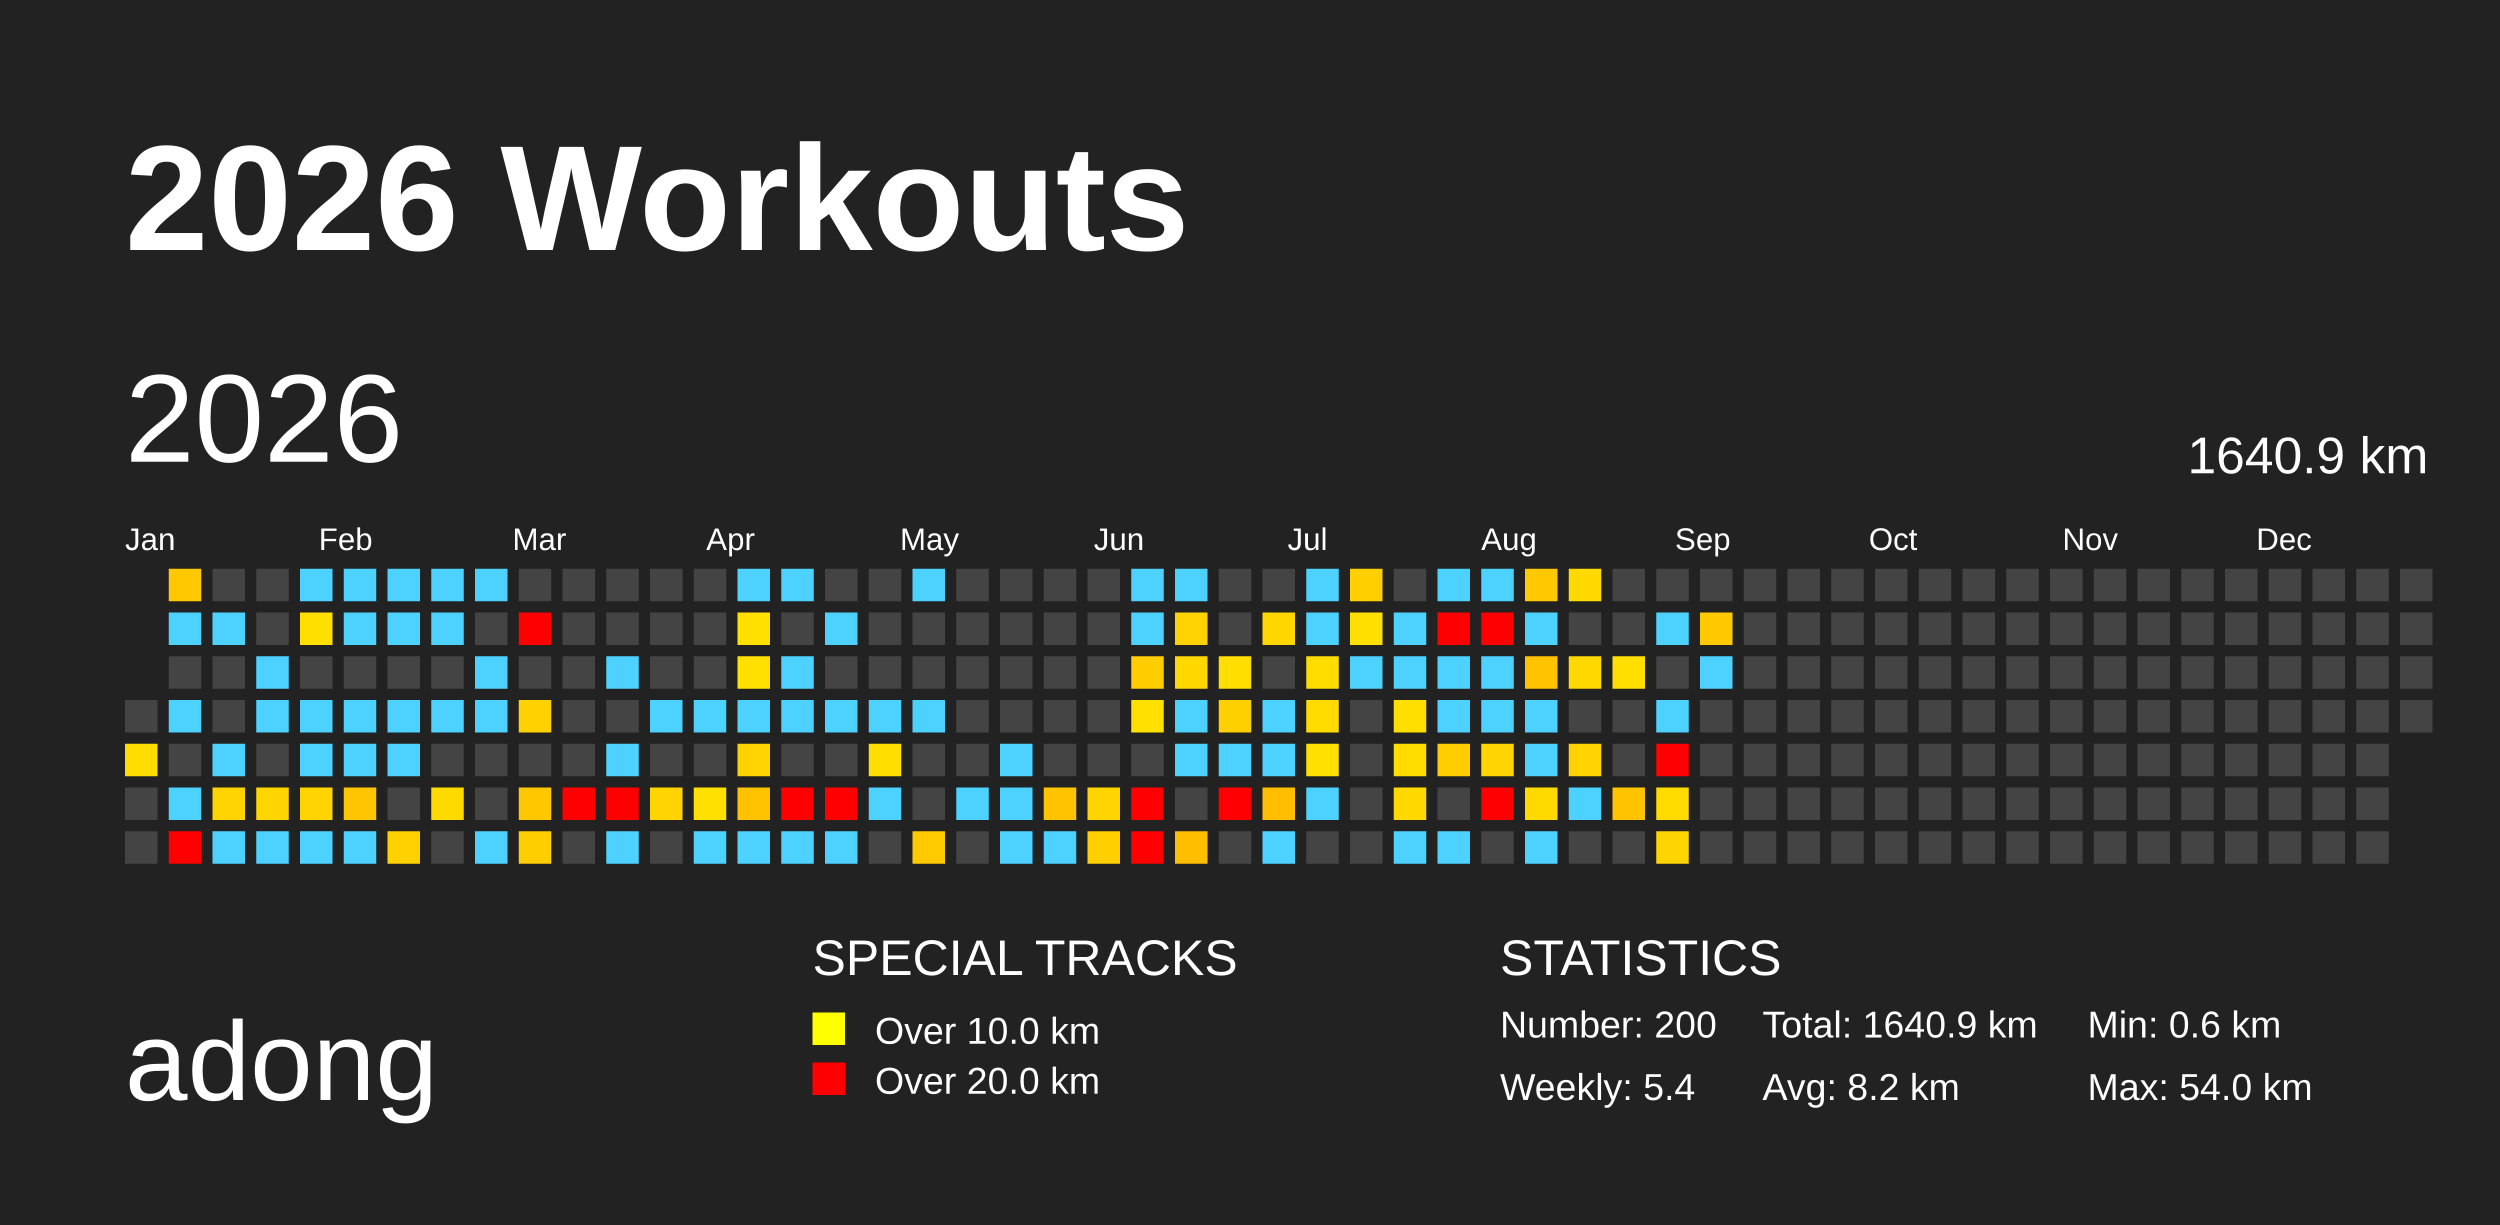
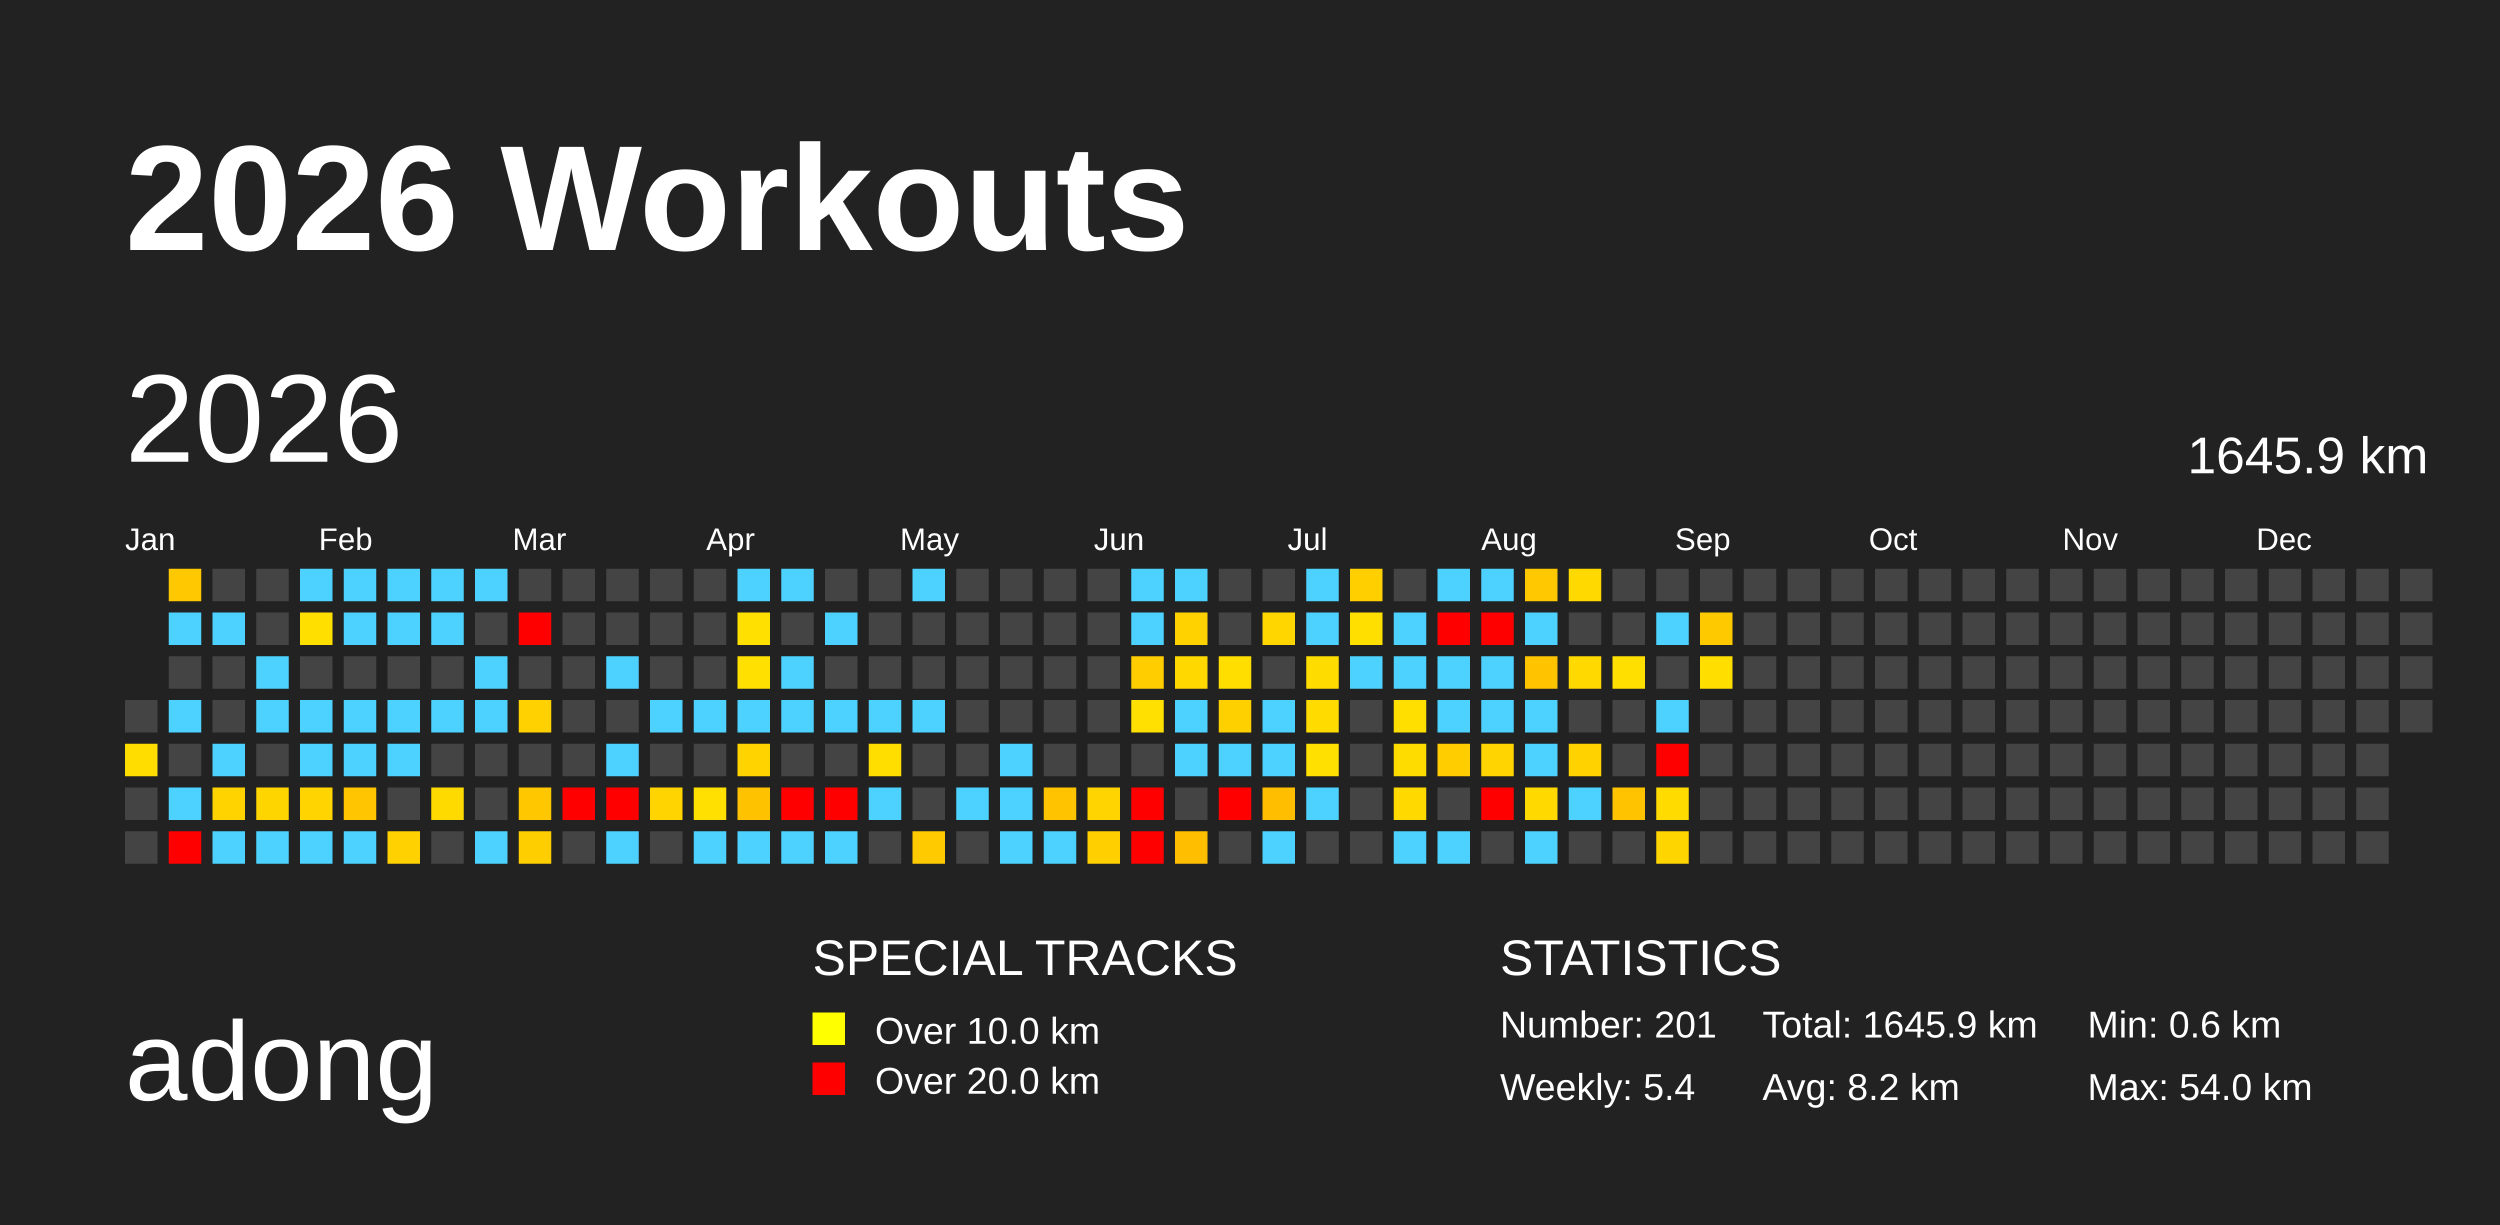
<svg xmlns="http://www.w3.org/2000/svg" baseProfile="full" height="98mm" version="1.1" viewBox="0,0,200,98" width="200mm">
  <defs>
    <pattern height="2" id="indoor-stripe" patternUnits="userSpaceOnUse" width="2">
      <line stroke="white" stroke-opacity="0.45" stroke-width="0.5" x1="0" x2="2" y1="2" y2="0" />
    </pattern>
  </defs>
  <rect fill="#222222" height="98" width="200" x="0" y="0" />
  <text fill="#FFFFFF" style="font-size:12px; font-family:Arial; font-weight:bold;" x="10" y="20">2026 Workouts</text>
  <text fill="#FFFFFF" style="font-size:9px; font-family:Arial" x="10" y="88">adong</text>
  <text fill="#FFFFFF" style="font-size:4px; font-family:Arial" x="65" y="78">SPECIAL TRACKS</text>
  <rect fill="yellow" height="2.6" width="2.6" x="65" y="81" />
  <text fill="#FFFFFF" style="font-size:3px; font-family:Arial" x="70" y="83.5">Over 10.0 km</text>
  <rect fill="red" height="2.6" width="2.6" x="65" y="85" />
  <text fill="#FFFFFF" style="font-size:3px; font-family:Arial" x="70" y="87.5">Over 20.0 km</text>
  <text fill="#FFFFFF" style="font-size:4px; font-family:Arial" x="120" y="78">STATISTICS</text>
-   <text fill="#FFFFFF" style="font-size:3px; font-family:Arial" x="120" y="83">Number: 200</text>
+   <text fill="#FFFFFF" style="font-size:3px; font-family:Arial" x="120" y="83">Number: 201</text>
  <text fill="#FFFFFF" style="font-size:3px; font-family:Arial" x="120" y="88">Weekly: 5.4</text>
-   <text fill="#FFFFFF" style="font-size:3px; font-family:Arial" x="141" y="83">Total: 1640.9 km</text>
+   <text fill="#FFFFFF" style="font-size:3px; font-family:Arial" x="141" y="83">Total: 1645.9 km</text>
  <text fill="#FFFFFF" style="font-size:3px; font-family:Arial" x="141" y="88">Avg: 8.2 km</text>
  <text fill="#FFFFFF" style="font-size:3px; font-family:Arial" x="167" y="83">Min: 0.6 km</text>
  <text fill="#FFFFFF" style="font-size:3px; font-family:Arial" x="167" y="88">Max: 54.0 km</text>
  <text dominant-baseline="hanging" fill="#FFFFFF" style="font-size:10.0px; font-family:Arial;" x="10" y="30">2026</text>
-   <text dominant-baseline="hanging" fill="#FFFFFF" style="font-size:4.125px; font-family:Arial;" x="175" y="35">1640.9 km</text>
+   <text dominant-baseline="hanging" fill="#FFFFFF" style="font-size:4.125px; font-family:Arial;" x="175" y="35">1645.9 km</text>
  <text fill="#FFFFFF" style="font-size:2.5px; font-family:Arial" x="10.0" y="44">Jan</text>
  <text fill="#FFFFFF" style="font-size:2.5px; font-family:Arial" x="25.5" y="44">Feb</text>
  <text fill="#FFFFFF" style="font-size:2.5px; font-family:Arial" x="41.0" y="44">Mar</text>
  <text fill="#FFFFFF" style="font-size:2.5px; font-family:Arial" x="56.5" y="44">Apr</text>
  <text fill="#FFFFFF" style="font-size:2.5px; font-family:Arial" x="72.0" y="44">May</text>
  <text fill="#FFFFFF" style="font-size:2.5px; font-family:Arial" x="87.5" y="44">Jun</text>
  <text fill="#FFFFFF" style="font-size:2.5px; font-family:Arial" x="103.0" y="44">Jul</text>
  <text fill="#FFFFFF" style="font-size:2.5px; font-family:Arial" x="118.5" y="44">Aug</text>
  <text fill="#FFFFFF" style="font-size:2.5px; font-family:Arial" x="134.0" y="44">Sep</text>
  <text fill="#FFFFFF" style="font-size:2.5px; font-family:Arial" x="149.5" y="44">Oct</text>
  <text fill="#FFFFFF" style="font-size:2.5px; font-family:Arial" x="165.0" y="44">Nov</text>
  <text fill="#FFFFFF" style="font-size:2.5px; font-family:Arial" x="180.5" y="44">Dec</text>
  <rect fill="#444444" height="2.6" width="2.6" x="10.0" y="56.0" />
  <rect fill="#ffdd00" height="2.6" width="2.6" x="10.0" y="59.5" />
  <rect fill="#444444" height="2.6" width="2.6" x="10.0" y="63.0" />
  <rect fill="#444444" height="2.6" width="2.6" x="10.0" y="66.5" />
  <rect fill="#ffc800" height="2.6" width="2.6" x="13.5" y="45.5" />
  <rect fill="#4dd2ff" height="2.6" width="2.6" x="13.5" y="49.0" />
  <rect fill="#444444" height="2.6" width="2.6" x="13.5" y="52.5" />
  <rect fill="#4dd2ff" height="2.6" width="2.6" x="13.5" y="56.0" />
  <rect fill="#444444" height="2.6" width="2.6" x="13.5" y="59.5" />
  <rect fill="#4dd2ff" height="2.6" width="2.6" x="13.5" y="63.0" />
  <rect fill="red" height="2.6" width="2.6" x="13.5" y="66.5" />
  <rect fill="#444444" height="2.6" width="2.6" x="17.0" y="45.5" />
  <rect fill="#4dd2ff" height="2.6" width="2.6" x="17.0" y="49.0" />
  <rect fill="#444444" height="2.6" width="2.6" x="17.0" y="52.5" />
  <rect fill="#444444" height="2.6" width="2.6" x="17.0" y="56.0" />
  <rect fill="#4dd2ff" height="2.6" width="2.6" x="17.0" y="59.5" />
  <rect fill="#ffd300" height="2.6" width="2.6" x="17.0" y="63.0" />
  <rect fill="#4dd2ff" height="2.6" width="2.6" x="17.0" y="66.5" />
  <rect fill="#444444" height="2.6" width="2.6" x="20.5" y="45.5" />
  <rect fill="#444444" height="2.6" width="2.6" x="20.5" y="49.0" />
  <rect fill="#4dd2ff" height="2.6" width="2.6" x="20.5" y="52.5" />
  <rect fill="#4dd2ff" height="2.6" width="2.6" x="20.5" y="56.0" />
  <rect fill="#444444" height="2.6" width="2.6" x="20.5" y="59.5" />
  <rect fill="#ffd500" height="2.6" width="2.6" x="20.5" y="63.0" />
  <rect fill="#4dd2ff" height="2.6" width="2.6" x="20.5" y="66.5" />
  <rect fill="#4dd2ff" height="2.6" width="2.6" x="24.0" y="45.5" />
  <rect fill="#ffdf00" height="2.6" width="2.6" x="24.0" y="49.0" />
  <rect fill="#444444" height="2.6" width="2.6" x="24.0" y="52.5" />
  <rect fill="#4dd2ff" height="2.6" width="2.6" x="24.0" y="56.0" />
  <rect fill="#4dd2ff" height="2.6" width="2.6" x="24.0" y="59.5" />
  <rect fill="#ffd400" height="2.6" width="2.6" x="24.0" y="63.0" />
  <rect fill="#4dd2ff" height="2.6" width="2.6" x="24.0" y="66.5" />
  <rect fill="#4dd2ff" height="2.6" width="2.6" x="27.5" y="45.5" />
  <rect fill="#4dd2ff" height="2.6" width="2.6" x="27.5" y="49.0" />
  <rect fill="#444444" height="2.6" width="2.6" x="27.5" y="52.5" />
  <rect fill="#4dd2ff" height="2.6" width="2.6" x="27.5" y="56.0" />
  <rect fill="#4dd2ff" height="2.6" width="2.6" x="27.5" y="59.5" />
  <rect fill="#ffc500" height="2.6" width="2.6" x="27.5" y="63.0" />
  <rect fill="#4dd2ff" height="2.6" width="2.6" x="27.5" y="66.5" />
  <rect fill="#4dd2ff" height="2.6" width="2.6" x="31.0" y="45.5" />
  <rect fill="#4dd2ff" height="2.6" width="2.6" x="31.0" y="49.0" />
  <rect fill="#444444" height="2.6" width="2.6" x="31.0" y="52.5" />
  <rect fill="#4dd2ff" height="2.6" width="2.6" x="31.0" y="56.0" />
  <rect fill="#4dd2ff" height="2.6" width="2.6" x="31.0" y="59.5" />
  <rect fill="#444444" height="2.6" width="2.6" x="31.0" y="63.0" />
  <rect fill="#ffd100" height="2.6" width="2.6" x="31.0" y="66.5" />
  <rect fill="#4dd2ff" height="2.6" width="2.6" x="34.5" y="45.5" />
  <rect fill="#4dd2ff" height="2.6" width="2.6" x="34.5" y="49.0" />
  <rect fill="#444444" height="2.6" width="2.6" x="34.5" y="52.5" />
  <rect fill="#4dd2ff" height="2.6" width="2.6" x="34.5" y="56.0" />
  <rect fill="#444444" height="2.6" width="2.6" x="34.5" y="59.5" />
  <rect fill="#ffda00" height="2.6" width="2.6" x="34.5" y="63.0" />
  <rect fill="#444444" height="2.6" width="2.6" x="34.5" y="66.5" />
  <rect fill="#4dd2ff" height="2.6" width="2.6" x="38.0" y="45.5" />
  <rect fill="#444444" height="2.6" width="2.6" x="38.0" y="49.0" />
  <rect fill="#4dd2ff" height="2.6" width="2.6" x="38.0" y="52.5" />
  <rect fill="#4dd2ff" height="2.6" width="2.6" x="38.0" y="56.0" />
  <rect fill="#444444" height="2.6" width="2.6" x="38.0" y="59.5" />
  <rect fill="#444444" height="2.6" width="2.6" x="38.0" y="63.0" />
  <rect fill="#4dd2ff" height="2.6" width="2.6" x="38.0" y="66.5" />
  <rect fill="#444444" height="2.6" width="2.6" x="41.5" y="45.5" />
  <rect fill="red" height="2.6" width="2.6" x="41.5" y="49.0" />
  <rect fill="#444444" height="2.6" width="2.6" x="41.5" y="52.5" />
  <rect fill="#ffd100" height="2.6" width="2.6" x="41.5" y="56.0" />
  <rect fill="#444444" height="2.6" width="2.6" x="41.5" y="59.5" />
  <rect fill="#ffc700" height="2.6" width="2.6" x="41.5" y="63.0" />
  <rect fill="#ffce00" height="2.6" width="2.6" x="41.5" y="66.5" />
  <rect fill="#444444" height="2.6" width="2.6" x="45.0" y="45.5" />
  <rect fill="#444444" height="2.6" width="2.6" x="45.0" y="49.0" />
  <rect fill="#444444" height="2.6" width="2.6" x="45.0" y="52.5" />
  <rect fill="#444444" height="2.6" width="2.6" x="45.0" y="56.0" />
  <rect fill="#444444" height="2.6" width="2.6" x="45.0" y="59.5" />
  <rect fill="red" height="2.6" width="2.6" x="45.0" y="63.0" />
  <rect fill="#444444" height="2.6" width="2.6" x="45.0" y="66.5" />
  <rect fill="#444444" height="2.6" width="2.6" x="48.5" y="45.5" />
  <rect fill="#444444" height="2.6" width="2.6" x="48.5" y="49.0" />
  <rect fill="#4dd2ff" height="2.6" width="2.6" x="48.5" y="52.5" />
  <rect fill="#444444" height="2.6" width="2.6" x="48.5" y="56.0" />
  <rect fill="#4dd2ff" height="2.6" width="2.6" x="48.5" y="59.5" />
  <rect fill="red" height="2.6" width="2.6" x="48.5" y="63.0" />
  <rect fill="#4dd2ff" height="2.6" width="2.6" x="48.5" y="66.5" />
  <rect fill="#444444" height="2.6" width="2.6" x="52.0" y="45.5" />
  <rect fill="#444444" height="2.6" width="2.6" x="52.0" y="49.0" />
  <rect fill="#444444" height="2.6" width="2.6" x="52.0" y="52.5" />
  <rect fill="#4dd2ff" height="2.6" width="2.6" x="52.0" y="56.0" />
  <rect fill="#444444" height="2.6" width="2.6" x="52.0" y="59.5" />
  <rect fill="#ffd400" height="2.6" width="2.6" x="52.0" y="63.0" />
  <rect fill="#444444" height="2.6" width="2.6" x="52.0" y="66.5" />
  <rect fill="#444444" height="2.6" width="2.6" x="55.5" y="45.5" />
  <rect fill="#444444" height="2.6" width="2.6" x="55.5" y="49.0" />
  <rect fill="#444444" height="2.6" width="2.6" x="55.5" y="52.5" />
  <rect fill="#4dd2ff" height="2.6" width="2.6" x="55.5" y="56.0" />
  <rect fill="#444444" height="2.6" width="2.6" x="55.5" y="59.5" />
  <rect fill="#ffe000" height="2.6" width="2.6" x="55.5" y="63.0" />
  <rect fill="#4dd2ff" height="2.6" width="2.6" x="55.5" y="66.5" />
  <rect fill="#4dd2ff" height="2.6" width="2.6" x="59.0" y="45.5" />
  <rect fill="#ffe000" height="2.6" width="2.6" x="59.0" y="49.0" />
  <rect fill="#ffe000" height="2.6" width="2.6" x="59.0" y="52.5" />
  <rect fill="#4dd2ff" height="2.6" width="2.6" x="59.0" y="56.0" />
  <rect fill="#ffd300" height="2.6" width="2.6" x="59.0" y="59.5" />
  <rect fill="#ffc200" height="2.6" width="2.6" x="59.0" y="63.0" />
  <rect fill="#4dd2ff" height="2.6" width="2.6" x="59.0" y="66.5" />
  <rect fill="#4dd2ff" height="2.6" width="2.6" x="62.5" y="45.5" />
  <rect fill="#444444" height="2.6" width="2.6" x="62.5" y="49.0" />
  <rect fill="#4dd2ff" height="2.6" width="2.6" x="62.5" y="52.5" />
  <rect fill="#4dd2ff" height="2.6" width="2.6" x="62.5" y="56.0" />
  <rect fill="#444444" height="2.6" width="2.6" x="62.5" y="59.5" />
  <rect fill="red" height="2.6" width="2.6" x="62.5" y="63.0" />
  <rect fill="#4dd2ff" height="2.6" width="2.6" x="62.5" y="66.5" />
  <rect fill="#444444" height="2.6" width="2.6" x="66.0" y="45.5" />
  <rect fill="#4dd2ff" height="2.6" width="2.6" x="66.0" y="49.0" />
  <rect fill="#444444" height="2.6" width="2.6" x="66.0" y="52.5" />
  <rect fill="#4dd2ff" height="2.6" width="2.6" x="66.0" y="56.0" />
  <rect fill="#444444" height="2.6" width="2.6" x="66.0" y="59.5" />
  <rect fill="red" height="2.6" width="2.6" x="66.0" y="63.0" />
  <rect fill="#4dd2ff" height="2.6" width="2.6" x="66.0" y="66.5" />
  <rect fill="#444444" height="2.6" width="2.6" x="69.5" y="45.5" />
  <rect fill="#444444" height="2.6" width="2.6" x="69.5" y="49.0" />
  <rect fill="#444444" height="2.6" width="2.6" x="69.5" y="52.5" />
  <rect fill="#4dd2ff" height="2.6" width="2.6" x="69.5" y="56.0" />
  <rect fill="#ffde00" height="2.6" width="2.6" x="69.5" y="59.5" />
  <rect fill="#4dd2ff" height="2.6" width="2.6" x="69.5" y="63.0" />
  <rect fill="#444444" height="2.6" width="2.6" x="69.5" y="66.5" />
  <rect fill="#4dd2ff" height="2.6" width="2.6" x="73.0" y="45.5" />
  <rect fill="#444444" height="2.6" width="2.6" x="73.0" y="49.0" />
  <rect fill="#444444" height="2.6" width="2.6" x="73.0" y="52.5" />
  <rect fill="#4dd2ff" height="2.6" width="2.6" x="73.0" y="56.0" />
  <rect fill="#444444" height="2.6" width="2.6" x="73.0" y="59.5" />
  <rect fill="#444444" height="2.6" width="2.6" x="73.0" y="63.0" />
  <rect fill="#ffcb00" height="2.6" width="2.6" x="73.0" y="66.5" />
  <rect fill="#444444" height="2.6" width="2.6" x="76.5" y="45.5" />
  <rect fill="#444444" height="2.6" width="2.6" x="76.5" y="49.0" />
  <rect fill="#444444" height="2.6" width="2.6" x="76.5" y="52.5" />
  <rect fill="#444444" height="2.6" width="2.6" x="76.5" y="56.0" />
  <rect fill="#444444" height="2.6" width="2.6" x="76.5" y="59.5" />
  <rect fill="#4dd2ff" height="2.6" width="2.6" x="76.5" y="63.0" />
  <rect fill="#444444" height="2.6" width="2.6" x="76.5" y="66.5" />
  <rect fill="#444444" height="2.6" width="2.6" x="80.0" y="45.5" />
  <rect fill="#444444" height="2.6" width="2.6" x="80.0" y="49.0" />
  <rect fill="#444444" height="2.6" width="2.6" x="80.0" y="52.5" />
  <rect fill="#444444" height="2.6" width="2.6" x="80.0" y="56.0" />
  <rect fill="#4dd2ff" height="2.6" width="2.6" x="80.0" y="59.5" />
  <rect fill="#4dd2ff" height="2.6" width="2.6" x="80.0" y="63.0" />
  <rect fill="#4dd2ff" height="2.6" width="2.6" x="80.0" y="66.5" />
  <rect fill="#444444" height="2.6" width="2.6" x="83.5" y="45.5" />
  <rect fill="#444444" height="2.6" width="2.6" x="83.5" y="49.0" />
  <rect fill="#444444" height="2.6" width="2.6" x="83.5" y="52.5" />
  <rect fill="#444444" height="2.6" width="2.6" x="83.5" y="56.0" />
  <rect fill="#444444" height="2.6" width="2.6" x="83.5" y="59.5" />
  <rect fill="#ffc300" height="2.6" width="2.6" x="83.5" y="63.0" />
  <rect fill="#4dd2ff" height="2.6" width="2.6" x="83.5" y="66.5" />
  <rect fill="#444444" height="2.6" width="2.6" x="87.0" y="45.5" />
  <rect fill="#444444" height="2.6" width="2.6" x="87.0" y="49.0" />
  <rect fill="#444444" height="2.6" width="2.6" x="87.0" y="52.5" />
  <rect fill="#444444" height="2.6" width="2.6" x="87.0" y="56.0" />
  <rect fill="#444444" height="2.6" width="2.6" x="87.0" y="59.5" />
  <rect fill="#ffd400" height="2.6" width="2.6" x="87.0" y="63.0" />
  <rect fill="#ffcf00" height="2.6" width="2.6" x="87.0" y="66.5" />
  <rect fill="#4dd2ff" height="2.6" width="2.6" x="90.5" y="45.5" />
  <rect fill="#4dd2ff" height="2.6" width="2.6" x="90.5" y="49.0" />
  <rect fill="#ffcd00" height="2.6" width="2.6" x="90.5" y="52.5" />
  <rect fill="#ffe000" height="2.6" width="2.6" x="90.5" y="56.0" />
  <rect fill="#444444" height="2.6" width="2.6" x="90.5" y="59.5" />
  <rect fill="red" height="2.6" width="2.6" x="90.5" y="63.0" />
  <rect fill="red" height="2.6" width="2.6" x="90.5" y="66.5" />
  <rect fill="#4dd2ff" height="2.6" width="2.6" x="94.0" y="45.5" />
  <rect fill="#ffd200" height="2.6" width="2.6" x="94.0" y="49.0" />
  <rect fill="#ffd800" height="2.6" width="2.6" x="94.0" y="52.5" />
  <rect fill="#4dd2ff" height="2.6" width="2.6" x="94.0" y="56.0" />
  <rect fill="#4dd2ff" height="2.6" width="2.6" x="94.0" y="59.5" />
  <rect fill="#444444" height="2.6" width="2.6" x="94.0" y="63.0" />
  <rect fill="#ffbf00" height="2.6" width="2.6" x="94.0" y="66.5" />
  <rect fill="#444444" height="2.6" width="2.6" x="97.5" y="45.5" />
  <rect fill="#444444" height="2.6" width="2.6" x="97.5" y="49.0" />
  <rect fill="#ffde00" height="2.6" width="2.6" x="97.5" y="52.5" />
  <rect fill="#ffd000" height="2.6" width="2.6" x="97.5" y="56.0" />
  <rect fill="#4dd2ff" height="2.6" width="2.6" x="97.5" y="59.5" />
  <rect fill="red" height="2.6" width="2.6" x="97.5" y="63.0" />
  <rect fill="#444444" height="2.6" width="2.6" x="97.5" y="66.5" />
  <rect fill="#444444" height="2.6" width="2.6" x="101.0" y="45.5" />
  <rect fill="#ffd600" height="2.6" width="2.6" x="101.0" y="49.0" />
  <rect fill="#444444" height="2.6" width="2.6" x="101.0" y="52.5" />
  <rect fill="#4dd2ff" height="2.6" width="2.6" x="101.0" y="56.0" />
  <rect fill="#4dd2ff" height="2.6" width="2.6" x="101.0" y="59.5" />
  <rect fill="#ffbf00" height="2.6" width="2.6" x="101.0" y="63.0" />
  <rect fill="#4dd2ff" height="2.6" width="2.6" x="101.0" y="66.5" />
  <rect fill="#4dd2ff" height="2.6" width="2.6" x="104.5" y="45.5" />
  <rect fill="#4dd2ff" height="2.6" width="2.6" x="104.5" y="49.0" />
  <rect fill="#ffdc00" height="2.6" width="2.6" x="104.5" y="52.5" />
  <rect fill="#ffdb00" height="2.6" width="2.6" x="104.5" y="56.0" />
  <rect fill="#ffe000" height="2.6" width="2.6" x="104.5" y="59.5" />
  <rect fill="#4dd2ff" height="2.6" width="2.6" x="104.5" y="63.0" />
  <rect fill="#444444" height="2.6" width="2.6" x="104.5" y="66.5" />
  <rect fill="#ffcf00" height="2.6" width="2.6" x="108.0" y="45.5" />
  <rect fill="#ffdf00" height="2.6" width="2.6" x="108.0" y="49.0" />
  <rect fill="#4dd2ff" height="2.6" width="2.6" x="108.0" y="52.5" />
  <rect fill="#444444" height="2.6" width="2.6" x="108.0" y="56.0" />
  <rect fill="#444444" height="2.6" width="2.6" x="108.0" y="59.5" />
  <rect fill="#444444" height="2.6" width="2.6" x="108.0" y="63.0" />
  <rect fill="#444444" height="2.6" width="2.6" x="108.0" y="66.5" />
  <rect fill="#444444" height="2.6" width="2.6" x="111.5" y="45.5" />
  <rect fill="#4dd2ff" height="2.6" width="2.6" x="111.5" y="49.0" />
  <rect fill="#4dd2ff" height="2.6" width="2.6" x="111.5" y="52.5" />
  <rect fill="#ffdf00" height="2.6" width="2.6" x="111.5" y="56.0" />
  <rect fill="#ffdc00" height="2.6" width="2.6" x="111.5" y="59.5" />
  <rect fill="#ffd900" height="2.6" width="2.6" x="111.5" y="63.0" />
  <rect fill="#4dd2ff" height="2.6" width="2.6" x="111.5" y="66.5" />
  <rect fill="#4dd2ff" height="2.6" width="2.6" x="115.0" y="45.5" />
  <rect fill="red" height="2.6" width="2.6" x="115.0" y="49.0" />
  <rect fill="#4dd2ff" height="2.6" width="2.6" x="115.0" y="52.5" />
  <rect fill="#4dd2ff" height="2.6" width="2.6" x="115.0" y="56.0" />
  <rect fill="#ffcd00" height="2.6" width="2.6" x="115.0" y="59.5" />
  <rect fill="#444444" height="2.6" width="2.6" x="115.0" y="63.0" />
  <rect fill="#4dd2ff" height="2.6" width="2.6" x="115.0" y="66.5" />
  <rect fill="#4dd2ff" height="2.6" width="2.6" x="118.5" y="45.5" />
  <rect fill="red" height="2.6" width="2.6" x="118.5" y="49.0" />
  <rect fill="#4dd2ff" height="2.6" width="2.6" x="118.5" y="52.5" />
  <rect fill="#4dd2ff" height="2.6" width="2.6" x="118.5" y="56.0" />
  <rect fill="#ffd400" height="2.6" width="2.6" x="118.5" y="59.5" />
  <rect fill="red" height="2.6" width="2.6" x="118.5" y="63.0" />
  <rect fill="#444444" height="2.6" width="2.6" x="118.5" y="66.5" />
  <rect fill="#ffc800" height="2.6" width="2.6" x="122.0" y="45.5" />
  <rect fill="#4dd2ff" height="2.6" width="2.6" x="122.0" y="49.0" />
  <rect fill="#ffc300" height="2.6" width="2.6" x="122.0" y="52.5" />
  <rect fill="#4dd2ff" height="2.6" width="2.6" x="122.0" y="56.0" />
  <rect fill="#4dd2ff" height="2.6" width="2.6" x="122.0" y="59.5" />
  <rect fill="#ffd900" height="2.6" width="2.6" x="122.0" y="63.0" />
  <rect fill="#4dd2ff" height="2.6" width="2.6" x="122.0" y="66.5" />
  <rect fill="#ffd900" height="2.6" width="2.6" x="125.5" y="45.5" />
  <rect fill="#444444" height="2.6" width="2.6" x="125.5" y="49.0" />
  <rect fill="#ffd900" height="2.6" width="2.6" x="125.5" y="52.5" />
  <rect fill="#444444" height="2.6" width="2.6" x="125.5" y="56.0" />
  <rect fill="#ffd200" height="2.6" width="2.6" x="125.5" y="59.5" />
  <rect fill="#4dd2ff" height="2.6" width="2.6" x="125.5" y="63.0" />
  <rect fill="#444444" height="2.6" width="2.6" x="125.5" y="66.5" />
  <rect fill="#444444" height="2.6" width="2.6" x="129.0" y="45.5" />
  <rect fill="#444444" height="2.6" width="2.6" x="129.0" y="49.0" />
  <rect fill="#ffdf00" height="2.6" width="2.6" x="129.0" y="52.5" />
  <rect fill="#444444" height="2.6" width="2.6" x="129.0" y="56.0" />
  <rect fill="#444444" height="2.6" width="2.6" x="129.0" y="59.5" />
  <rect fill="#ffc300" height="2.6" width="2.6" x="129.0" y="63.0" />
  <rect fill="#444444" height="2.6" width="2.6" x="129.0" y="66.5" />
  <rect fill="#444444" height="2.6" width="2.6" x="132.5" y="45.5" />
  <rect fill="#4dd2ff" height="2.6" width="2.6" x="132.5" y="49.0" />
  <rect fill="#444444" height="2.6" width="2.6" x="132.5" y="52.5" />
  <rect fill="#4dd2ff" height="2.6" width="2.6" x="132.5" y="56.0" />
  <rect fill="red" height="2.6" width="2.6" x="132.5" y="59.5" />
  <rect fill="#ffdb00" height="2.6" width="2.6" x="132.5" y="63.0" />
  <rect fill="#ffd500" height="2.6" width="2.6" x="132.5" y="66.5" />
  <rect fill="#444444" height="2.6" width="2.6" x="136.0" y="45.5" />
  <rect fill="#ffc900" height="2.6" width="2.6" x="136.0" y="49.0" />
-   <rect fill="#4dd2ff" height="2.6" width="2.6" x="136.0" y="52.5" />
+   <rect fill="#ffde00" height="2.6" width="2.6" x="136.0" y="52.5" />
  <rect fill="#444444" height="2.6" width="2.6" x="136.0" y="56.0" />
  <rect fill="#444444" height="2.6" width="2.6" x="136.0" y="59.5" />
  <rect fill="#444444" height="2.6" width="2.6" x="136.0" y="63.0" />
  <rect fill="#444444" height="2.6" width="2.6" x="136.0" y="66.5" />
  <rect fill="#444444" height="2.6" width="2.6" x="139.5" y="45.5" />
  <rect fill="#444444" height="2.6" width="2.6" x="139.5" y="49.0" />
  <rect fill="#444444" height="2.6" width="2.6" x="139.5" y="52.5" />
  <rect fill="#444444" height="2.6" width="2.6" x="139.5" y="56.0" />
  <rect fill="#444444" height="2.6" width="2.6" x="139.5" y="59.5" />
  <rect fill="#444444" height="2.6" width="2.6" x="139.5" y="63.0" />
  <rect fill="#444444" height="2.6" width="2.6" x="139.5" y="66.5" />
  <rect fill="#444444" height="2.6" width="2.6" x="143.0" y="45.5" />
  <rect fill="#444444" height="2.6" width="2.6" x="143.0" y="49.0" />
  <rect fill="#444444" height="2.6" width="2.6" x="143.0" y="52.5" />
  <rect fill="#444444" height="2.6" width="2.6" x="143.0" y="56.0" />
  <rect fill="#444444" height="2.6" width="2.6" x="143.0" y="59.5" />
  <rect fill="#444444" height="2.6" width="2.6" x="143.0" y="63.0" />
  <rect fill="#444444" height="2.6" width="2.6" x="143.0" y="66.5" />
  <rect fill="#444444" height="2.6" width="2.6" x="146.5" y="45.5" />
  <rect fill="#444444" height="2.6" width="2.6" x="146.5" y="49.0" />
  <rect fill="#444444" height="2.6" width="2.6" x="146.5" y="52.5" />
  <rect fill="#444444" height="2.6" width="2.6" x="146.5" y="56.0" />
  <rect fill="#444444" height="2.6" width="2.6" x="146.5" y="59.5" />
  <rect fill="#444444" height="2.6" width="2.6" x="146.5" y="63.0" />
  <rect fill="#444444" height="2.6" width="2.6" x="146.5" y="66.5" />
  <rect fill="#444444" height="2.6" width="2.6" x="150.0" y="45.5" />
  <rect fill="#444444" height="2.6" width="2.6" x="150.0" y="49.0" />
  <rect fill="#444444" height="2.6" width="2.6" x="150.0" y="52.5" />
  <rect fill="#444444" height="2.6" width="2.6" x="150.0" y="56.0" />
  <rect fill="#444444" height="2.6" width="2.6" x="150.0" y="59.5" />
  <rect fill="#444444" height="2.6" width="2.6" x="150.0" y="63.0" />
  <rect fill="#444444" height="2.6" width="2.6" x="150.0" y="66.5" />
  <rect fill="#444444" height="2.6" width="2.6" x="153.5" y="45.5" />
  <rect fill="#444444" height="2.6" width="2.6" x="153.5" y="49.0" />
  <rect fill="#444444" height="2.6" width="2.6" x="153.5" y="52.5" />
  <rect fill="#444444" height="2.6" width="2.6" x="153.5" y="56.0" />
  <rect fill="#444444" height="2.6" width="2.6" x="153.5" y="59.5" />
  <rect fill="#444444" height="2.6" width="2.6" x="153.5" y="63.0" />
  <rect fill="#444444" height="2.6" width="2.6" x="153.5" y="66.5" />
  <rect fill="#444444" height="2.6" width="2.6" x="157.0" y="45.5" />
  <rect fill="#444444" height="2.6" width="2.6" x="157.0" y="49.0" />
  <rect fill="#444444" height="2.6" width="2.6" x="157.0" y="52.5" />
  <rect fill="#444444" height="2.6" width="2.6" x="157.0" y="56.0" />
  <rect fill="#444444" height="2.6" width="2.6" x="157.0" y="59.5" />
  <rect fill="#444444" height="2.6" width="2.6" x="157.0" y="63.0" />
  <rect fill="#444444" height="2.6" width="2.6" x="157.0" y="66.5" />
  <rect fill="#444444" height="2.6" width="2.6" x="160.5" y="45.5" />
  <rect fill="#444444" height="2.6" width="2.6" x="160.5" y="49.0" />
  <rect fill="#444444" height="2.6" width="2.6" x="160.5" y="52.5" />
  <rect fill="#444444" height="2.6" width="2.6" x="160.5" y="56.0" />
  <rect fill="#444444" height="2.6" width="2.6" x="160.5" y="59.5" />
  <rect fill="#444444" height="2.6" width="2.6" x="160.5" y="63.0" />
  <rect fill="#444444" height="2.6" width="2.6" x="160.5" y="66.5" />
  <rect fill="#444444" height="2.6" width="2.6" x="164.0" y="45.5" />
  <rect fill="#444444" height="2.6" width="2.6" x="164.0" y="49.0" />
  <rect fill="#444444" height="2.6" width="2.6" x="164.0" y="52.5" />
  <rect fill="#444444" height="2.6" width="2.6" x="164.0" y="56.0" />
  <rect fill="#444444" height="2.6" width="2.6" x="164.0" y="59.5" />
  <rect fill="#444444" height="2.6" width="2.6" x="164.0" y="63.0" />
  <rect fill="#444444" height="2.6" width="2.6" x="164.0" y="66.5" />
  <rect fill="#444444" height="2.6" width="2.6" x="167.5" y="45.5" />
  <rect fill="#444444" height="2.6" width="2.6" x="167.5" y="49.0" />
  <rect fill="#444444" height="2.6" width="2.6" x="167.5" y="52.5" />
  <rect fill="#444444" height="2.6" width="2.6" x="167.5" y="56.0" />
  <rect fill="#444444" height="2.6" width="2.6" x="167.5" y="59.5" />
  <rect fill="#444444" height="2.6" width="2.6" x="167.5" y="63.0" />
  <rect fill="#444444" height="2.6" width="2.6" x="167.5" y="66.5" />
  <rect fill="#444444" height="2.6" width="2.6" x="171.0" y="45.5" />
  <rect fill="#444444" height="2.6" width="2.6" x="171.0" y="49.0" />
  <rect fill="#444444" height="2.6" width="2.6" x="171.0" y="52.5" />
  <rect fill="#444444" height="2.6" width="2.6" x="171.0" y="56.0" />
  <rect fill="#444444" height="2.6" width="2.6" x="171.0" y="59.5" />
  <rect fill="#444444" height="2.6" width="2.6" x="171.0" y="63.0" />
  <rect fill="#444444" height="2.6" width="2.6" x="171.0" y="66.5" />
  <rect fill="#444444" height="2.6" width="2.6" x="174.5" y="45.5" />
  <rect fill="#444444" height="2.6" width="2.6" x="174.5" y="49.0" />
  <rect fill="#444444" height="2.6" width="2.6" x="174.5" y="52.5" />
  <rect fill="#444444" height="2.6" width="2.6" x="174.5" y="56.0" />
  <rect fill="#444444" height="2.6" width="2.6" x="174.5" y="59.5" />
  <rect fill="#444444" height="2.6" width="2.6" x="174.5" y="63.0" />
  <rect fill="#444444" height="2.6" width="2.6" x="174.5" y="66.5" />
  <rect fill="#444444" height="2.6" width="2.6" x="178.0" y="45.5" />
  <rect fill="#444444" height="2.6" width="2.6" x="178.0" y="49.0" />
  <rect fill="#444444" height="2.6" width="2.6" x="178.0" y="52.5" />
  <rect fill="#444444" height="2.6" width="2.6" x="178.0" y="56.0" />
  <rect fill="#444444" height="2.6" width="2.6" x="178.0" y="59.5" />
  <rect fill="#444444" height="2.6" width="2.6" x="178.0" y="63.0" />
  <rect fill="#444444" height="2.6" width="2.6" x="178.0" y="66.5" />
  <rect fill="#444444" height="2.6" width="2.6" x="181.5" y="45.5" />
  <rect fill="#444444" height="2.6" width="2.6" x="181.5" y="49.0" />
  <rect fill="#444444" height="2.6" width="2.6" x="181.5" y="52.5" />
  <rect fill="#444444" height="2.6" width="2.6" x="181.5" y="56.0" />
  <rect fill="#444444" height="2.6" width="2.6" x="181.5" y="59.5" />
  <rect fill="#444444" height="2.6" width="2.6" x="181.5" y="63.0" />
  <rect fill="#444444" height="2.6" width="2.6" x="181.5" y="66.5" />
  <rect fill="#444444" height="2.6" width="2.6" x="185.0" y="45.5" />
  <rect fill="#444444" height="2.6" width="2.6" x="185.0" y="49.0" />
  <rect fill="#444444" height="2.6" width="2.6" x="185.0" y="52.5" />
  <rect fill="#444444" height="2.6" width="2.6" x="185.0" y="56.0" />
  <rect fill="#444444" height="2.6" width="2.6" x="185.0" y="59.5" />
  <rect fill="#444444" height="2.6" width="2.6" x="185.0" y="63.0" />
  <rect fill="#444444" height="2.6" width="2.6" x="185.0" y="66.5" />
  <rect fill="#444444" height="2.6" width="2.6" x="188.5" y="45.5" />
  <rect fill="#444444" height="2.6" width="2.6" x="188.5" y="49.0" />
  <rect fill="#444444" height="2.6" width="2.6" x="188.5" y="52.5" />
  <rect fill="#444444" height="2.6" width="2.6" x="188.5" y="56.0" />
  <rect fill="#444444" height="2.6" width="2.6" x="188.5" y="59.5" />
  <rect fill="#444444" height="2.6" width="2.6" x="188.5" y="63.0" />
  <rect fill="#444444" height="2.6" width="2.6" x="188.5" y="66.5" />
  <rect fill="#444444" height="2.6" width="2.6" x="192.0" y="45.5" />
  <rect fill="#444444" height="2.6" width="2.6" x="192.0" y="49.0" />
  <rect fill="#444444" height="2.6" width="2.6" x="192.0" y="52.5" />
  <rect fill="#444444" height="2.6" width="2.6" x="192.0" y="56.0" />
</svg>
